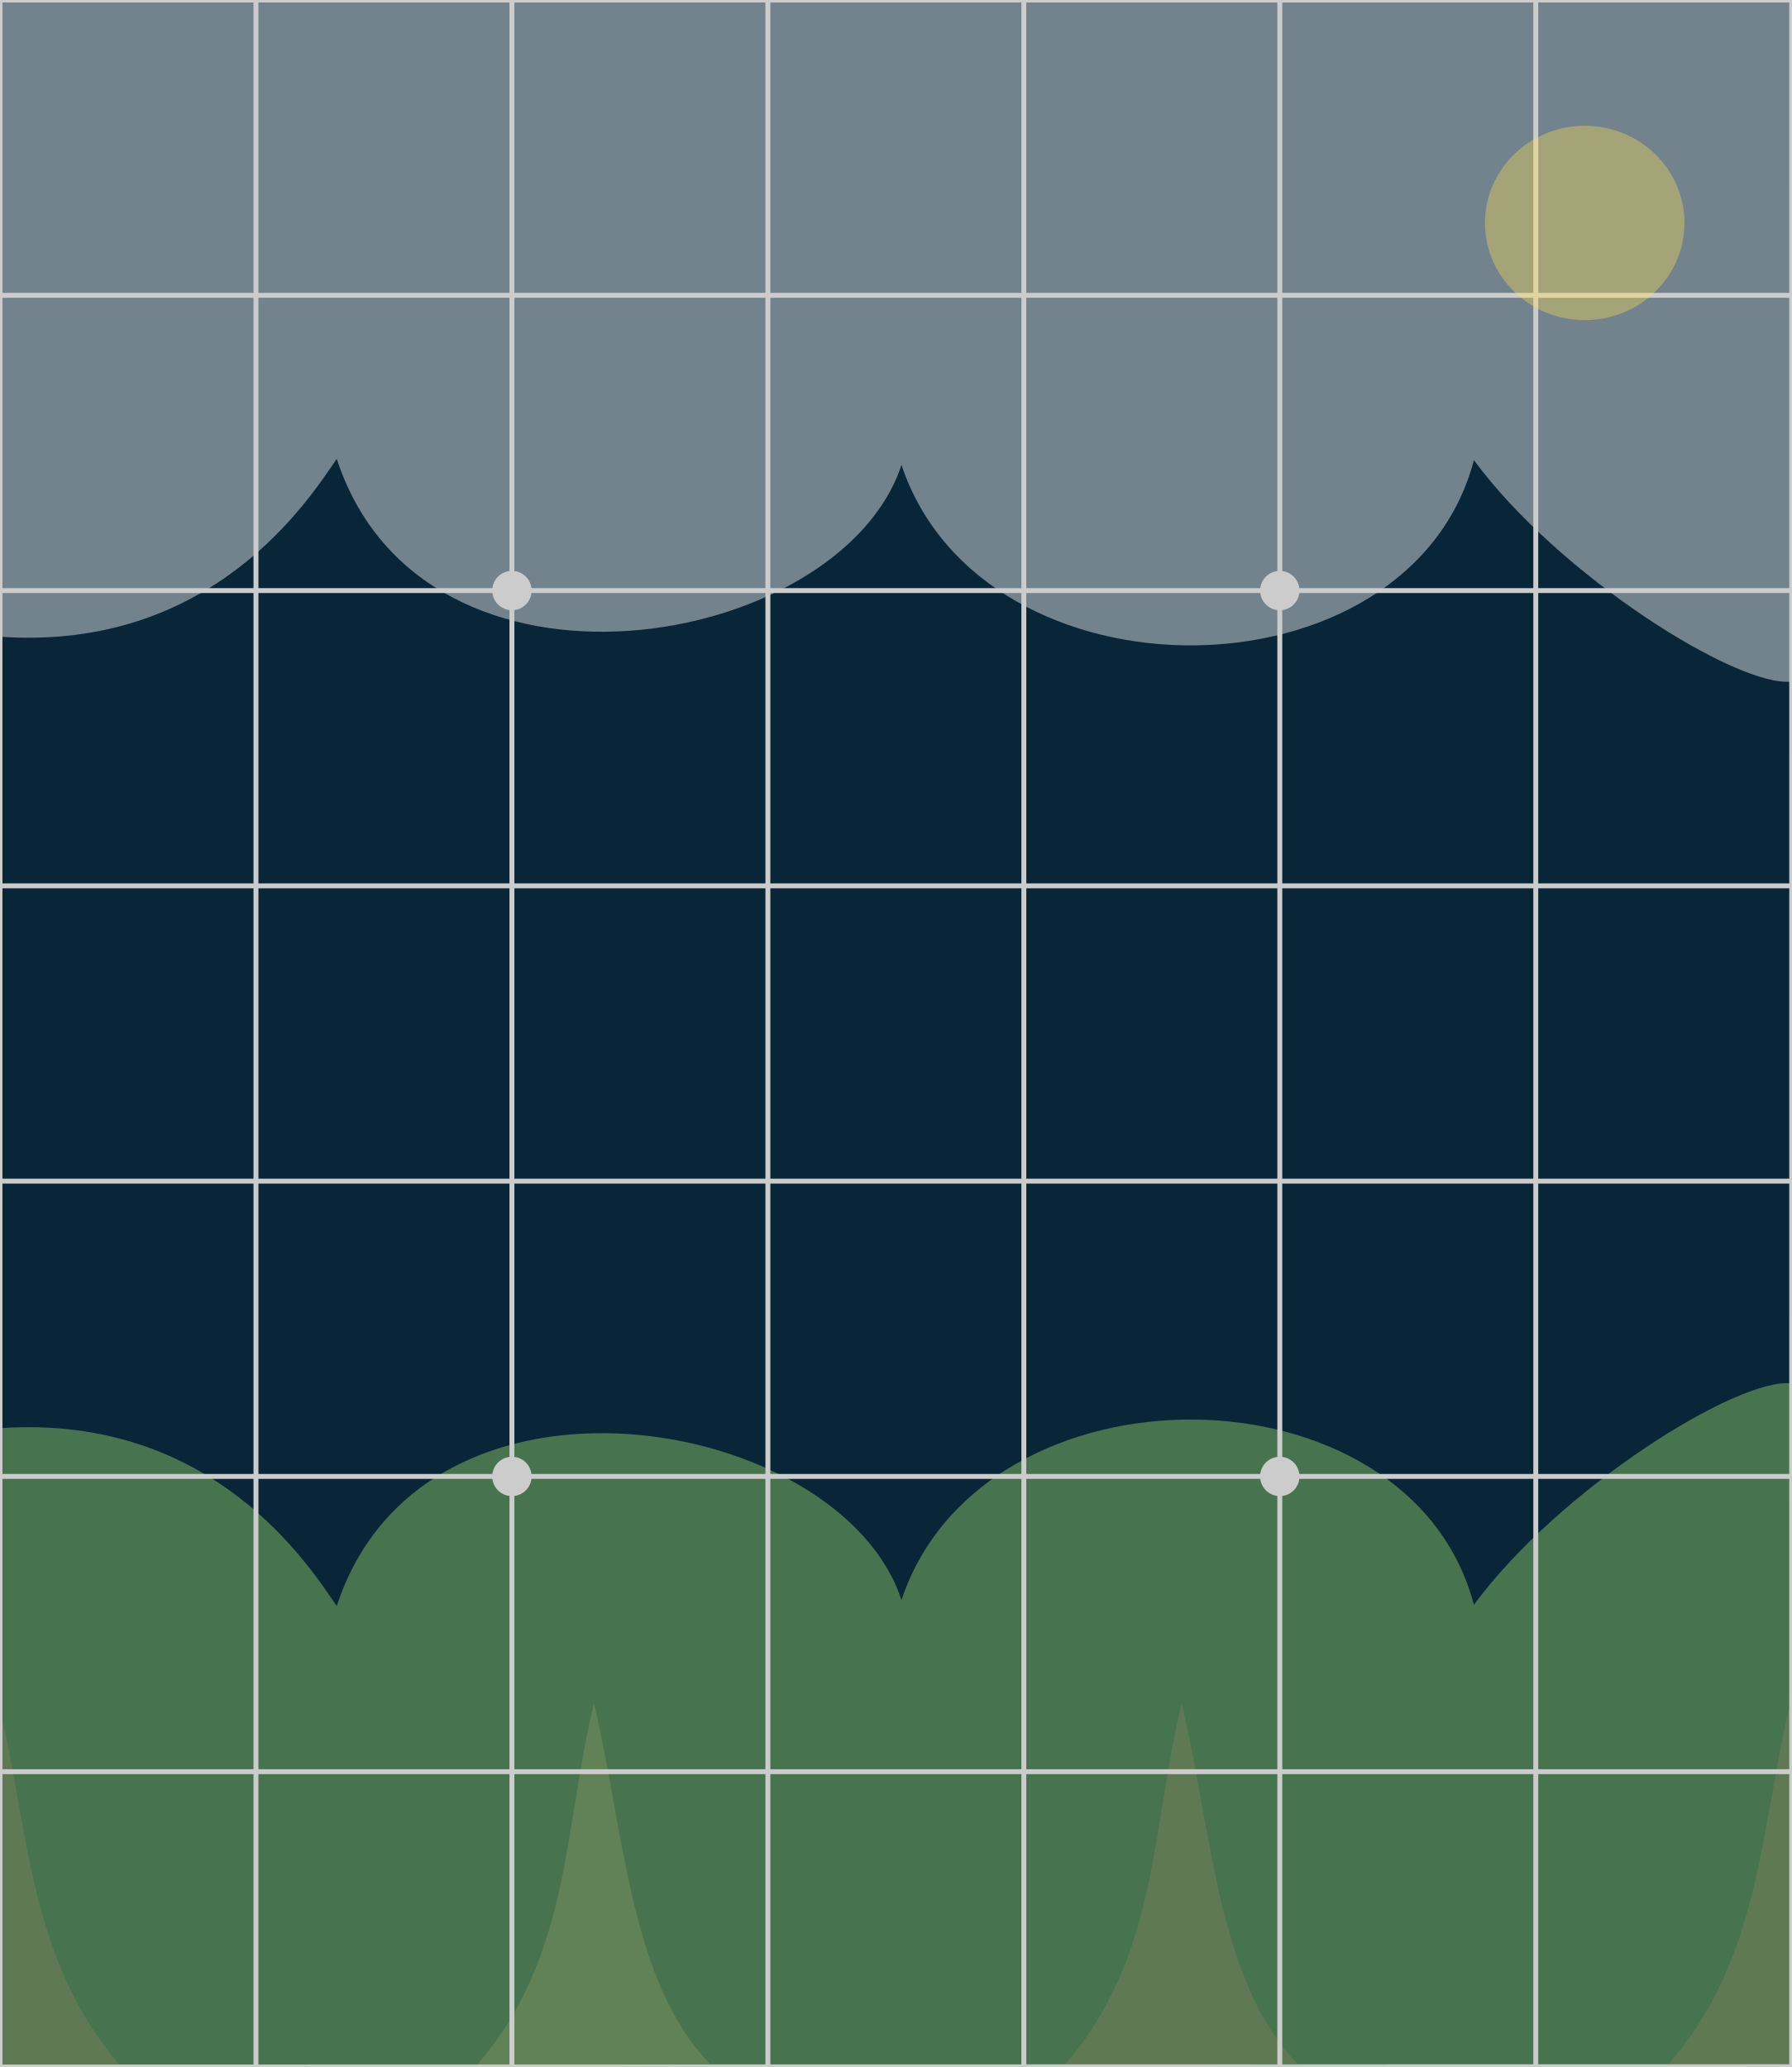
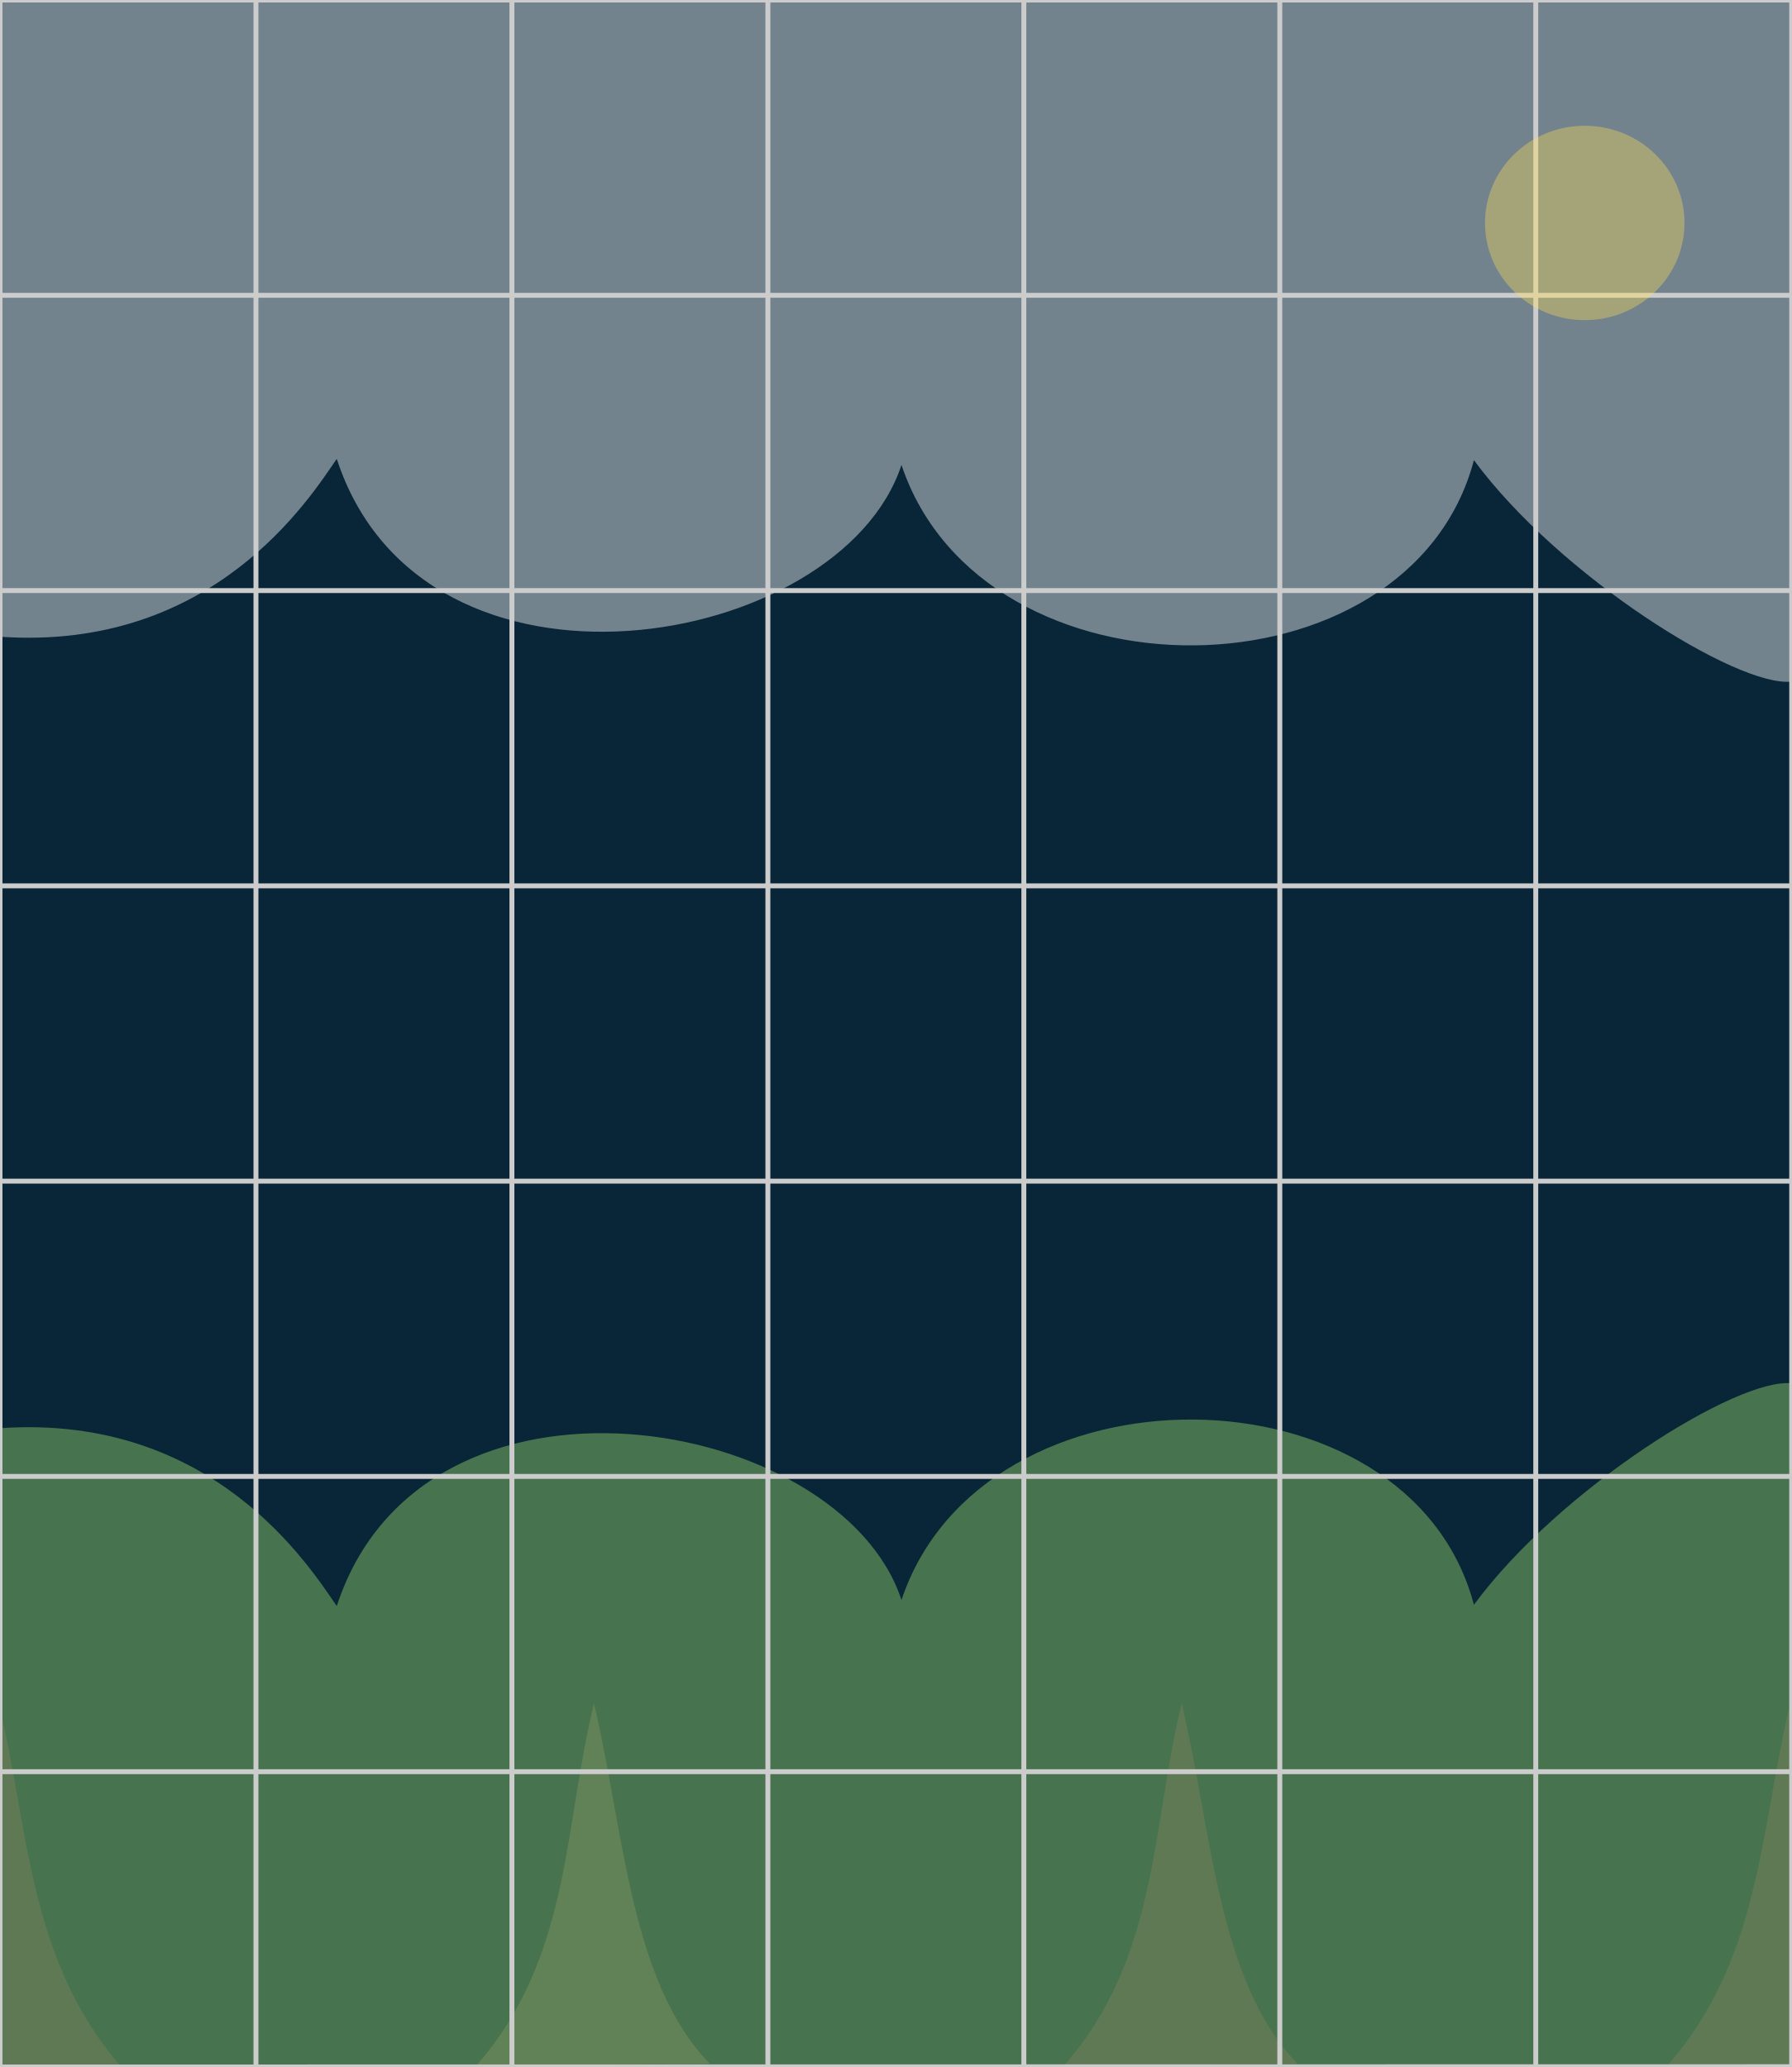
- <svg xmlns="http://www.w3.org/2000/svg" version="1.1" viewBox="0 0 364 420" id="svg851" width="364" height="420">
-   <defs id="defs839" />
+ <svg xmlns="http://www.w3.org/2000/svg" xmlns:xlink="http://www.w3.org/1999/xlink" version="1.1" viewBox="0 0 364 420" id="svg851" width="364" height="420">
+   <defs id="defs839">
+     <pattern xlink:href="#pattern3317" id="pattern3323" />
+     <pattern xlink:href="#grid" id="pattern3317" />
+     <pattern xlink:href="#pattern2153" id="pattern2159" />
+     <pattern xlink:href="#grid" id="pattern2153" />
+     <pattern id="grid" width="52" height="60" patternUnits="userSpaceOnUse">
+       <rect width="52" height="60" style="fill:#FFFFFF;fill-opacity:0.0;stroke-width:2;stroke:black" id="rect836" />
+     </pattern>
+     <clipPath clipPathUnits="userSpaceOnUse" id="clipPath2155">
+       <rect id="rect2157" height="540" width="468" style="fill:url(#pattern2159)" x="0" y="0" />
+     </clipPath>
+     <clipPath clipPathUnits="userSpaceOnUse" id="clipPath3319">
+       <rect width="468" height="540" id="rect3321" style="fill:url(#pattern3323)" x="0" y="0" />
+     </clipPath>
+   </defs>
  <g id="g16027">
    <g id="g15973">
      <rect style="opacity:1;fill:#092638;stroke:none;stroke-width:22.677;stroke-linecap:round;stroke-linejoin:round;paint-order:stroke fill markers;fill-opacity:1" id="rect14625" width="363.985" height="420" x="-3.7999999e-07" y="0" />
      <path style="opacity:0.428;fill:#ffffff;fill-opacity:1;fill-rule:evenodd;stroke:none;stroke-width:0.507px;stroke-linecap:butt;stroke-linejoin:miter;stroke-opacity:1" d="m 0.017,129.381 c 43.472,3.002 62.988,-28.333 68.397,-36.142 17.589,53.84 102.388,38.925 114.727,1.226 16.525,49.486 103.224,48.625 116.294,-0.971 C 316.692,116.967 353.062,139.791 364,138.484 L 363.965,-0.421 H 0 Z" id="path15936" />
      <path style="fill:#d89b72;stroke:none;stroke-width:1px;stroke-linecap:butt;stroke-linejoin:miter;stroke-opacity:1;opacity:0.234;fill-opacity:1" d="m 96.792,419.682 c 19.197,-21.872 17.722,-48.609 23.88,-73.55 6.157,25.977 7.308,56.574 23.561,73.231 z" id="path15940" />
      <path style="opacity:0.47;fill:#8fc968;fill-opacity:1;fill-rule:evenodd;stroke:none;stroke-width:0.507px;stroke-linecap:butt;stroke-linejoin:miter;stroke-opacity:1" d="M 0.017,290.198 C 43.489,287.196 63.005,318.531 68.414,326.34 c 17.589,-53.84 102.388,-38.925 114.727,-1.226 16.525,-49.486 103.224,-48.625 116.294,0.971 C 316.692,302.612 353.062,279.788 364,281.095 L 363.965,420 H -3.7999999e-7 Z" id="path1134" />
      <path style="opacity:0.159;fill:#d89b72;fill-opacity:1;stroke:none;stroke-width:1px;stroke-linecap:butt;stroke-linejoin:miter;stroke-opacity:1" d="m 338.774,419.682 c 5.831,-6.644 9.86,-13.771 12.817,-21.174 6.777,-16.969 7.917,-35.386 12.204,-52.751 l -0.26,73.709 z" id="path15944" />
      <path style="opacity:0.159;fill:#d89b72;stroke:none;stroke-width:1px;stroke-linecap:butt;stroke-linejoin:miter;stroke-opacity:1;fill-opacity:1" d="m 216.191,419.682 c 19.197,-21.872 17.722,-48.609 23.88,-73.55 6.157,25.977 7.308,56.574 23.561,73.231 z" id="path15942" />
      <path style="opacity:0.159;fill:#d89b72;stroke:none;stroke-width:1px;stroke-linecap:butt;stroke-linejoin:miter;stroke-opacity:1;fill-opacity:1" d="M 24.761,420.104 C 5.564,398.232 5.898,371.12 -0.26,346.179 l 0.26,73.709 z" id="path15948" />
      <path d="M -3.8e-7,0 V 419.888 M 52,0 V 419.888 M 104,0 V 419.888 M 156,0 V 419.888 M 208,0 V 419.888 M 260,0 V 419.888 M 312,0 V 419.888 M 364,0 363.993,419.944 -3.8e-7,420 m 0,-420 H 363.985 M -3.8e-7,60 H 363.985 M -3.8e-7,120 H 363.985 M -3.8e-7,180 H 363.985 M -3.8e-7,240 H 363.985 M -3.8e-7,300 H 363.985 M -3.8e-7,360 H 363.985" style="fill:none;fill-opacity:1;stroke:#cccccc;stroke-width:1px;stroke-opacity:1" id="path22173" />
    </g>
    <ellipse style="opacity:0.367;fill:#ffdd55;fill-opacity:1;stroke:none;stroke-width:18.966;stroke-linecap:round;stroke-linejoin:round;stroke-opacity:1;paint-order:stroke fill markers" id="path16305" cx="321.95" cy="45.302" rx="20.263" ry="19.747" />
  </g>
-   <circle cx="104" cy="120" r="4" id="circle843" style="fill:#cccccc;fill-opacity:1" />
-   <circle cx="104" cy="300" r="4" id="circle845" style="fill:#cccccc;fill-opacity:1" />
-   <circle cx="260" cy="120" r="4" id="circle847" style="fill:#cccccc;fill-opacity:1" />
-   <circle cx="260" cy="300" r="4" id="circle849" style="fill:#cccccc;fill-opacity:1" />
</svg>
